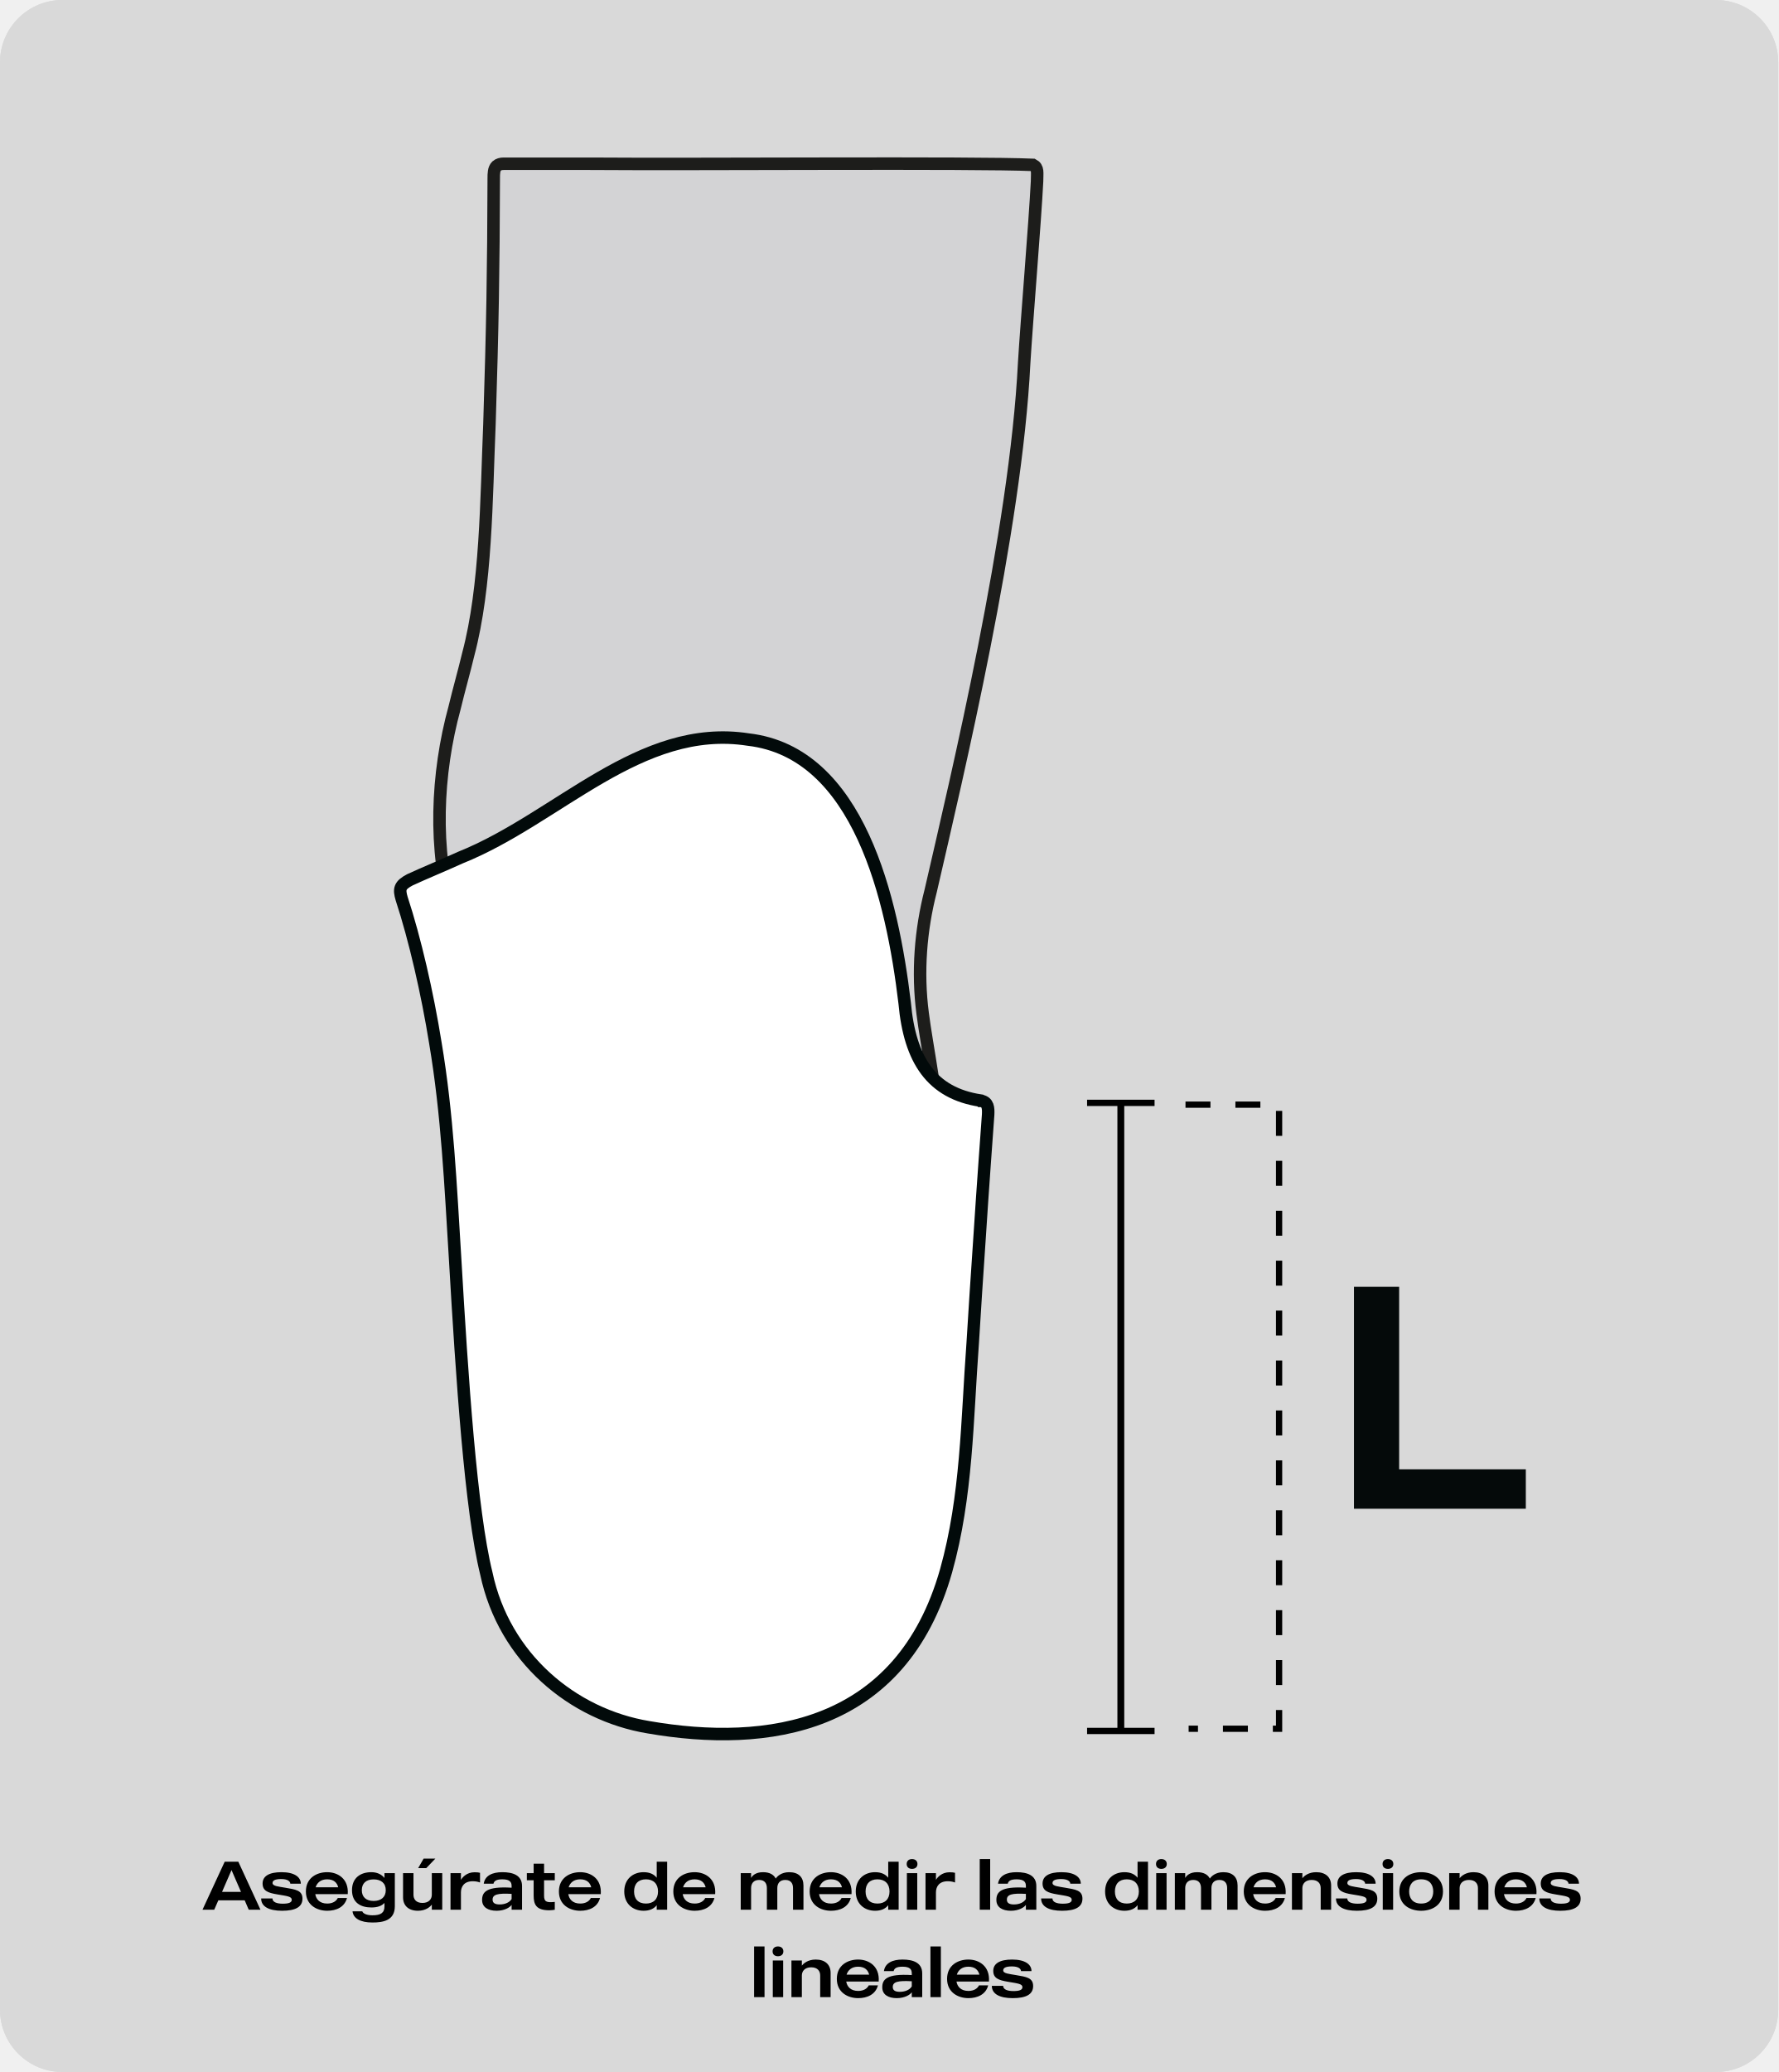
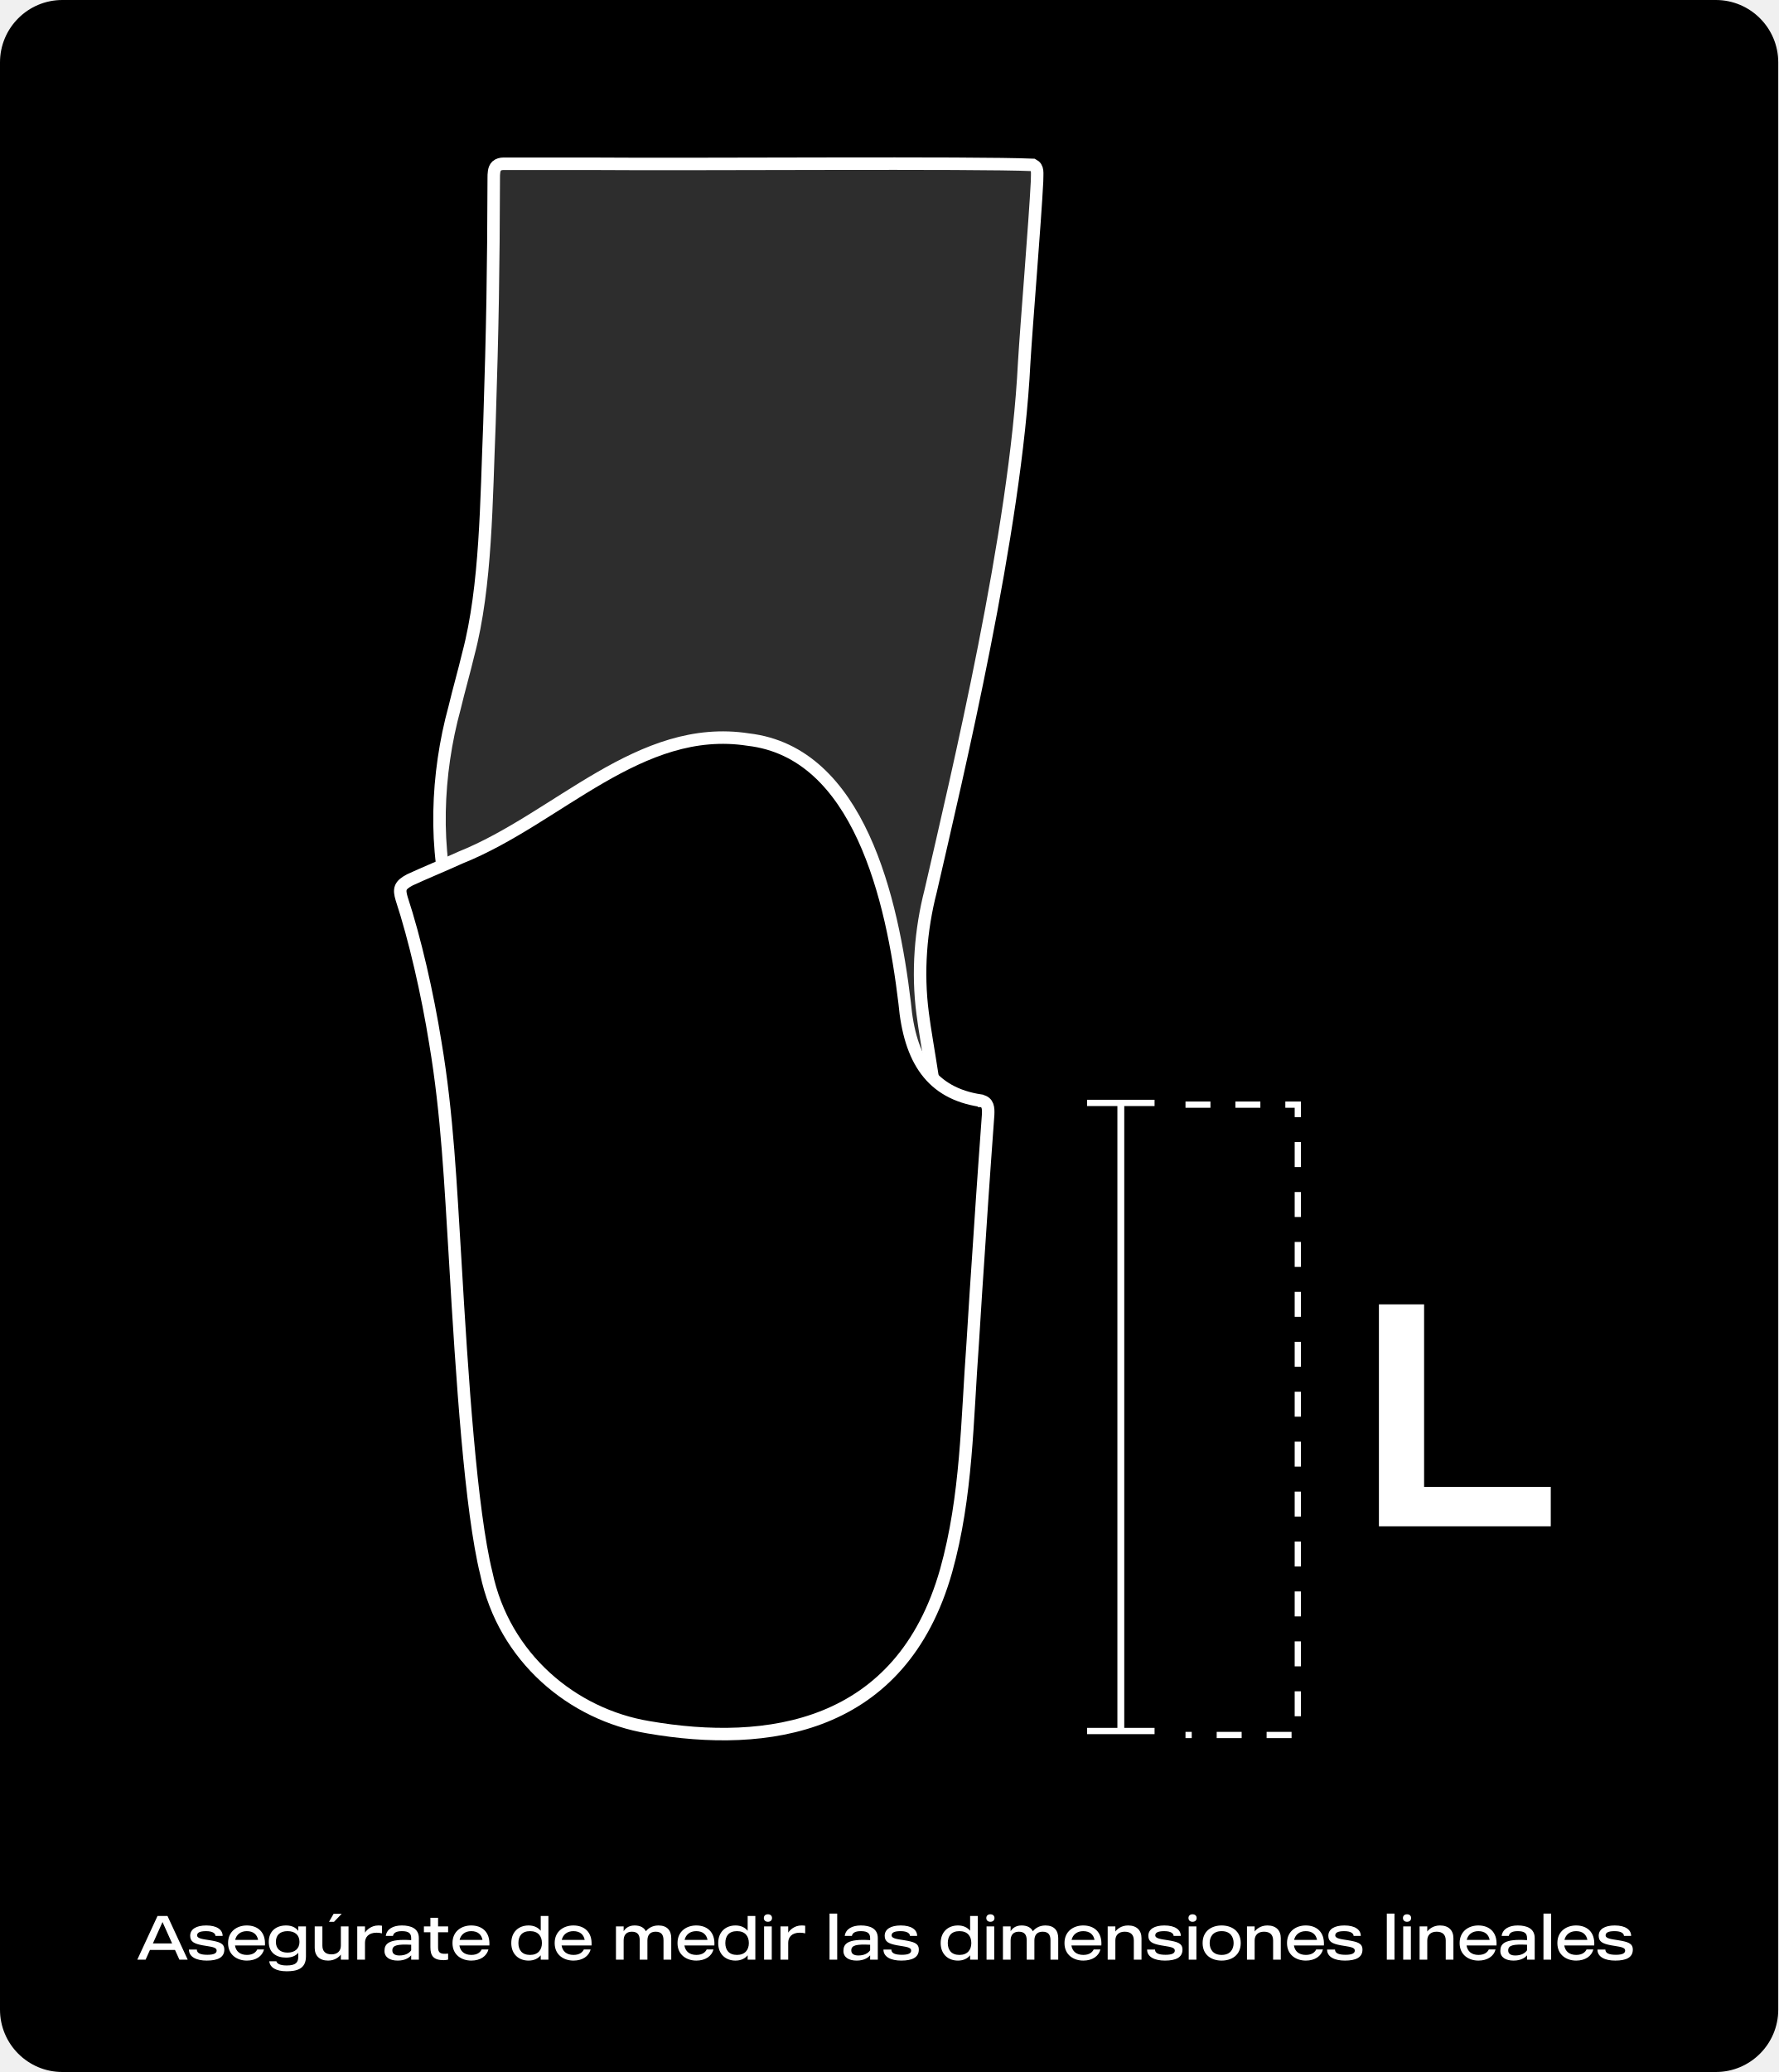
<svg xmlns="http://www.w3.org/2000/svg" width="285" height="332" viewBox="0 0 285 332" fill="none">
-   <rect width="285" height="332" rx="10" fill="#D9D9D9" />
-   <rect width="285" height="332" rx="10" fill="#D9D9D9" />
-   <path d="M39.866 306L39.217 304.493H34.993L34.333 306H32.452L36.016 298.3H38.194L41.747 306H39.866ZM35.587 303.14H38.623L37.105 299.642L35.587 303.14ZM45.704 302.469C47.354 302.755 48.476 302.876 48.476 304.229C48.476 305.571 47.332 306.165 45.209 306.165C43.141 306.165 41.854 305.516 41.854 304.196H43.669C43.669 304.779 44.362 305.032 45.319 305.032C46.265 305.032 46.76 304.856 46.76 304.405C46.76 303.877 46.034 303.811 44.472 303.547C42.921 303.294 42.085 302.964 42.085 301.798C42.085 300.621 43.13 299.983 45.11 299.983C47.178 299.983 48.212 300.753 48.212 301.831H46.529C46.529 301.457 46.1 301.083 45.088 301.083C44.175 301.083 43.68 301.27 43.68 301.721C43.68 302.227 44.659 302.282 45.704 302.469ZM55.734 303.503H50.531C50.663 304.306 51.224 305.01 52.445 305.01C53.336 305.01 53.908 304.614 54.139 304.119H55.613C55.228 305.582 53.897 306.165 52.445 306.165C50.773 306.165 49.024 305.241 49.024 303.074C49.024 300.907 50.751 299.983 52.434 299.983C54.139 299.983 55.91 301.028 55.734 303.503ZM52.434 301.127C51.389 301.127 50.806 301.699 50.586 302.403H54.205C54.029 301.699 53.534 301.127 52.434 301.127ZM61.618 300.137H63.279V305.45C63.279 307.738 61.376 308.046 59.693 308.046C57.735 308.046 56.613 307.375 56.503 306.253H58.065C58.186 306.616 58.769 306.891 59.693 306.891C61.024 306.891 61.618 306.506 61.618 305.45V304.911C61.178 305.384 60.507 305.637 59.517 305.637C57.801 305.637 56.415 304.856 56.415 302.865C56.415 300.874 57.801 299.983 59.517 299.983C60.419 299.983 61.145 300.324 61.618 300.907V300.137ZM59.88 304.592C61.09 304.592 61.827 303.965 61.827 302.865C61.827 301.754 61.09 301.138 59.88 301.138C58.681 301.138 57.988 301.765 57.988 302.865C57.988 303.965 58.681 304.592 59.88 304.592ZM66.984 306.165C65.478 306.165 64.597 305.34 64.597 304.02V300.137H66.269V303.602C66.269 304.306 66.677 304.911 67.71 304.911C68.745 304.911 69.207 304.284 69.207 303.602V300.137H70.879V306H69.207V305.175C68.954 305.527 68.239 306.165 66.984 306.165ZM67.897 297.805H69.778L68.316 299.334H67.017L67.897 297.805ZM76.064 299.994C76.449 299.994 76.735 300.027 76.933 300.082V301.622H76.878C76.669 301.534 76.273 301.435 75.767 301.435C74.381 301.435 73.875 302.304 73.875 303.217V306H72.203V300.137H73.875V301.215C74.117 300.797 74.81 299.994 76.064 299.994ZM80.51 299.983C82.194 299.983 83.668 300.467 83.668 302.194V306H81.996V305.219C81.743 305.604 80.895 306.165 79.587 306.165C78.212 306.165 77.266 305.593 77.266 304.438C77.266 303.206 77.903 302.216 81.996 302.469V302.194C81.996 301.578 81.721 301.127 80.51 301.127C79.499 301.127 79.18 301.424 79.091 301.831H77.529C77.716 300.533 78.904 299.983 80.51 299.983ZM81.996 304.284V303.459C79.773 303.338 78.948 303.547 78.948 304.383C78.948 304.933 79.356 305.153 80.082 305.153C80.984 305.153 81.688 304.801 81.996 304.284ZM88.916 301.281H87.2V303.745C87.2 304.702 87.552 304.889 88.916 304.746V306C88.696 306.033 88.432 306.088 88.047 306.088C85.935 306.088 85.528 305.175 85.528 303.712V301.281H84.439V300.137H85.528V298.619H87.2V300.137H88.916V301.281ZM96.286 303.503H91.083C91.215 304.306 91.776 305.01 92.997 305.01C93.888 305.01 94.46 304.614 94.691 304.119H96.165C95.78 305.582 94.449 306.165 92.997 306.165C91.325 306.165 89.576 305.241 89.576 303.074C89.576 300.907 91.303 299.983 92.986 299.983C94.691 299.983 96.462 301.028 96.286 303.503ZM92.986 301.127C91.941 301.127 91.358 301.699 91.138 302.403H94.757C94.581 301.699 94.086 301.127 92.986 301.127ZM105.253 298.3H106.925V306H105.253V305.274C104.824 305.824 104.142 306.165 103.152 306.165C101.447 306.165 100.05 305.065 100.05 303.074C100.05 301.083 101.447 299.983 103.152 299.983C104.142 299.983 104.824 300.324 105.253 300.874V298.3ZM103.526 305.01C104.725 305.01 105.462 304.306 105.462 303.074C105.462 301.842 104.725 301.127 103.526 301.127C102.316 301.127 101.623 301.842 101.623 303.074C101.623 304.306 102.316 305.01 103.526 305.01ZM114.623 303.503H109.42C109.552 304.306 110.113 305.01 111.334 305.01C112.225 305.01 112.797 304.614 113.028 304.119H114.502C114.117 305.582 112.786 306.165 111.334 306.165C109.662 306.165 107.913 305.241 107.913 303.074C107.913 300.907 109.64 299.983 111.323 299.983C113.028 299.983 114.799 301.028 114.623 303.503ZM111.323 301.127C110.278 301.127 109.695 301.699 109.475 302.403H113.094C112.918 301.699 112.423 301.127 111.323 301.127ZM126.483 299.983C127.99 299.983 128.771 300.797 128.771 302.117V306H127.099V302.535C127.099 301.831 126.791 301.226 125.856 301.226C124.921 301.226 124.58 301.842 124.58 302.535V306H122.908V302.535C122.908 301.831 122.6 301.226 121.665 301.226C120.73 301.226 120.378 301.853 120.378 302.535V306H118.717V300.137H120.378V300.907C120.587 300.544 121.093 299.983 122.292 299.983C123.315 299.983 123.997 300.357 124.327 301.006C124.536 300.687 125.196 299.983 126.483 299.983ZM136.473 303.503H131.27C131.402 304.306 131.963 305.01 133.184 305.01C134.075 305.01 134.647 304.614 134.878 304.119H136.352C135.967 305.582 134.636 306.165 133.184 306.165C131.512 306.165 129.763 305.241 129.763 303.074C129.763 300.907 131.49 299.983 133.173 299.983C134.878 299.983 136.649 301.028 136.473 303.503ZM133.173 301.127C132.128 301.127 131.545 301.699 131.325 302.403H134.944C134.768 301.699 134.273 301.127 133.173 301.127ZM142.356 298.3H144.028V306H142.356V305.274C141.927 305.824 141.245 306.165 140.255 306.165C138.55 306.165 137.153 305.065 137.153 303.074C137.153 301.083 138.55 299.983 140.255 299.983C141.245 299.983 141.927 300.324 142.356 300.874V298.3ZM140.629 305.01C141.828 305.01 142.565 304.306 142.565 303.074C142.565 301.842 141.828 301.127 140.629 301.127C139.419 301.127 138.726 301.842 138.726 303.074C138.726 304.306 139.419 305.01 140.629 305.01ZM145.347 306V300.137H147.008V306H145.347ZM146.172 299.455C145.666 299.455 145.314 299.169 145.314 298.674C145.314 298.168 145.666 297.882 146.172 297.882C146.678 297.882 147.041 298.168 147.041 298.674C147.041 299.169 146.678 299.455 146.172 299.455ZM152.194 299.994C152.579 299.994 152.865 300.027 153.063 300.082V301.622H153.008C152.799 301.534 152.403 301.435 151.897 301.435C150.511 301.435 150.005 302.304 150.005 303.217V306H148.333V300.137H150.005V301.215C150.247 300.797 150.94 299.994 152.194 299.994ZM157.023 297.882H158.695V306H157.023V297.882ZM162.935 299.983C164.618 299.983 166.092 300.467 166.092 302.194V306H164.42V305.219C164.167 305.604 163.32 306.165 162.011 306.165C160.636 306.165 159.69 305.593 159.69 304.438C159.69 303.206 160.328 302.216 164.42 302.469V302.194C164.42 301.578 164.145 301.127 162.935 301.127C161.923 301.127 161.604 301.424 161.516 301.831H159.954C160.141 300.533 161.329 299.983 162.935 299.983ZM164.42 304.284V303.459C162.198 303.338 161.373 303.547 161.373 304.383C161.373 304.933 161.78 305.153 162.506 305.153C163.408 305.153 164.112 304.801 164.42 304.284ZM170.711 302.469C172.361 302.755 173.483 302.876 173.483 304.229C173.483 305.571 172.339 306.165 170.216 306.165C168.148 306.165 166.861 305.516 166.861 304.196H168.676C168.676 304.779 169.369 305.032 170.326 305.032C171.272 305.032 171.767 304.856 171.767 304.405C171.767 303.877 171.041 303.811 169.479 303.547C167.928 303.294 167.092 302.964 167.092 301.798C167.092 300.621 168.137 299.983 170.117 299.983C172.185 299.983 173.219 300.753 173.219 301.831H171.536C171.536 301.457 171.107 301.083 170.095 301.083C169.182 301.083 168.687 301.27 168.687 301.721C168.687 302.227 169.666 302.282 170.711 302.469ZM182.317 298.3H183.989V306H182.317V305.274C181.888 305.824 181.206 306.165 180.216 306.165C178.511 306.165 177.114 305.065 177.114 303.074C177.114 301.083 178.511 299.983 180.216 299.983C181.206 299.983 181.888 300.324 182.317 300.874V298.3ZM180.59 305.01C181.789 305.01 182.526 304.306 182.526 303.074C182.526 301.842 181.789 301.127 180.59 301.127C179.38 301.127 178.687 301.842 178.687 303.074C178.687 304.306 179.38 305.01 180.59 305.01ZM185.307 306V300.137H186.968V306H185.307ZM186.132 299.455C185.626 299.455 185.274 299.169 185.274 298.674C185.274 298.168 185.626 297.882 186.132 297.882C186.638 297.882 187.001 298.168 187.001 298.674C187.001 299.169 186.638 299.455 186.132 299.455ZM196.06 299.983C197.567 299.983 198.348 300.797 198.348 302.117V306H196.676V302.535C196.676 301.831 196.368 301.226 195.433 301.226C194.498 301.226 194.157 301.842 194.157 302.535V306H192.485V302.535C192.485 301.831 192.177 301.226 191.242 301.226C190.307 301.226 189.955 301.853 189.955 302.535V306H188.294V300.137H189.955V300.907C190.164 300.544 190.67 299.983 191.869 299.983C192.892 299.983 193.574 300.357 193.904 301.006C194.113 300.687 194.773 299.983 196.06 299.983ZM206.05 303.503H200.847C200.979 304.306 201.54 305.01 202.761 305.01C203.652 305.01 204.224 304.614 204.455 304.119H205.929C205.544 305.582 204.213 306.165 202.761 306.165C201.089 306.165 199.34 305.241 199.34 303.074C199.34 300.907 201.067 299.983 202.75 299.983C204.455 299.983 206.226 301.028 206.05 303.503ZM202.75 301.127C201.705 301.127 201.122 301.699 200.902 302.403H204.521C204.345 301.699 203.85 301.127 202.75 301.127ZM210.954 299.983C212.461 299.983 213.341 300.797 213.341 302.117V306H211.669V302.535C211.669 301.831 211.262 301.226 210.228 301.226C209.194 301.226 208.732 301.853 208.732 302.535V306H207.06V300.137H208.732V300.962C208.985 300.61 209.7 299.983 210.954 299.983ZM217.966 302.469C219.616 302.755 220.738 302.876 220.738 304.229C220.738 305.571 219.594 306.165 217.471 306.165C215.403 306.165 214.116 305.516 214.116 304.196H215.931C215.931 304.779 216.624 305.032 217.581 305.032C218.527 305.032 219.022 304.856 219.022 304.405C219.022 303.877 218.296 303.811 216.734 303.547C215.183 303.294 214.347 302.964 214.347 301.798C214.347 300.621 215.392 299.983 217.372 299.983C219.44 299.983 220.474 300.753 220.474 301.831H218.791C218.791 301.457 218.362 301.083 217.35 301.083C216.437 301.083 215.942 301.27 215.942 301.721C215.942 302.227 216.921 302.282 217.966 302.469ZM221.616 306V300.137H223.277V306H221.616ZM222.441 299.455C221.935 299.455 221.583 299.169 221.583 298.674C221.583 298.168 221.935 297.882 222.441 297.882C222.947 297.882 223.31 298.168 223.31 298.674C223.31 299.169 222.947 299.455 222.441 299.455ZM227.77 299.983C229.486 299.983 231.268 300.863 231.268 303.074C231.268 305.285 229.486 306.165 227.77 306.165C226.065 306.165 224.272 305.285 224.272 303.074C224.272 300.863 226.065 299.983 227.77 299.983ZM227.77 305.01C229.178 305.01 229.706 304.097 229.706 303.074C229.706 302.04 229.178 301.127 227.77 301.127C226.362 301.127 225.845 302.04 225.845 303.074C225.845 304.097 226.362 305.01 227.77 305.01ZM236.156 299.983C237.663 299.983 238.543 300.797 238.543 302.117V306H236.871V302.535C236.871 301.831 236.464 301.226 235.43 301.226C234.396 301.226 233.934 301.853 233.934 302.535V306H232.262V300.137H233.934V300.962C234.187 300.61 234.902 299.983 236.156 299.983ZM246.247 303.503H241.044C241.176 304.306 241.737 305.01 242.958 305.01C243.849 305.01 244.421 304.614 244.652 304.119H246.126C245.741 305.582 244.41 306.165 242.958 306.165C241.286 306.165 239.537 305.241 239.537 303.074C239.537 300.907 241.264 299.983 242.947 299.983C244.652 299.983 246.423 301.028 246.247 303.503ZM242.947 301.127C241.902 301.127 241.319 301.699 241.099 302.403H244.718C244.542 301.699 244.047 301.127 242.947 301.127ZM250.558 302.469C252.208 302.755 253.33 302.876 253.33 304.229C253.33 305.571 252.186 306.165 250.063 306.165C247.995 306.165 246.708 305.516 246.708 304.196H248.523C248.523 304.779 249.216 305.032 250.173 305.032C251.119 305.032 251.614 304.856 251.614 304.405C251.614 303.877 250.888 303.811 249.326 303.547C247.775 303.294 246.939 302.964 246.939 301.798C246.939 300.621 247.984 299.983 249.964 299.983C252.032 299.983 253.066 300.753 253.066 301.831H251.383C251.383 301.457 250.954 301.083 249.942 301.083C249.029 301.083 248.534 301.27 248.534 301.721C248.534 302.227 249.513 302.282 250.558 302.469ZM120.86 311.882H122.532V320H120.86V311.882ZM123.857 320V314.137H125.518V320H123.857ZM124.682 313.455C124.176 313.455 123.824 313.169 123.824 312.674C123.824 312.168 124.176 311.882 124.682 311.882C125.188 311.882 125.551 312.168 125.551 312.674C125.551 313.169 125.188 313.455 124.682 313.455ZM130.737 313.983C132.244 313.983 133.124 314.797 133.124 316.117V320H131.452V316.535C131.452 315.831 131.045 315.226 130.011 315.226C128.977 315.226 128.515 315.853 128.515 316.535V320H126.843V314.137H128.515V314.962C128.768 314.61 129.483 313.983 130.737 313.983ZM140.829 317.503H135.626C135.758 318.306 136.319 319.01 137.54 319.01C138.431 319.01 139.003 318.614 139.234 318.119H140.708C140.323 319.582 138.992 320.165 137.54 320.165C135.868 320.165 134.119 319.241 134.119 317.074C134.119 314.907 135.846 313.983 137.529 313.983C139.234 313.983 141.005 315.028 140.829 317.503ZM137.529 315.127C136.484 315.127 135.901 315.699 135.681 316.403H139.3C139.124 315.699 138.629 315.127 137.529 315.127ZM144.647 313.983C146.33 313.983 147.804 314.467 147.804 316.194V320H146.132V319.219C145.879 319.604 145.032 320.165 143.723 320.165C142.348 320.165 141.402 319.593 141.402 318.438C141.402 317.206 142.04 316.216 146.132 316.469V316.194C146.132 315.578 145.857 315.127 144.647 315.127C143.635 315.127 143.316 315.424 143.228 315.831H141.666C141.853 314.533 143.041 313.983 144.647 313.983ZM146.132 318.284V317.459C143.91 317.338 143.085 317.547 143.085 318.383C143.085 318.933 143.492 319.153 144.218 319.153C145.12 319.153 145.824 318.801 146.132 318.284ZM149.122 311.882H150.794V320H149.122V311.882ZM158.499 317.503H153.296C153.428 318.306 153.989 319.01 155.21 319.01C156.101 319.01 156.673 318.614 156.904 318.119H158.378C157.993 319.582 156.662 320.165 155.21 320.165C153.538 320.165 151.789 319.241 151.789 317.074C151.789 314.907 153.516 313.983 155.199 313.983C156.904 313.983 158.675 315.028 158.499 317.503ZM155.199 315.127C154.154 315.127 153.571 315.699 153.351 316.403H156.97C156.794 315.699 156.299 315.127 155.199 315.127ZM162.81 316.469C164.46 316.755 165.582 316.876 165.582 318.229C165.582 319.571 164.438 320.165 162.315 320.165C160.247 320.165 158.96 319.516 158.96 318.196H160.775C160.775 318.779 161.468 319.032 162.425 319.032C163.371 319.032 163.866 318.856 163.866 318.405C163.866 317.877 163.14 317.811 161.578 317.547C160.027 317.294 159.191 316.964 159.191 315.798C159.191 314.621 160.236 313.983 162.216 313.983C164.284 313.983 165.318 314.753 165.318 315.831H163.635C163.635 315.457 163.206 315.083 162.194 315.083C161.281 315.083 160.786 315.27 160.786 315.721C160.786 316.227 161.765 316.282 162.81 316.469Z" fill="black" />
-   <path d="M150.259 181.611C150.671 177.996 148.472 167.241 147.876 162.39C147.005 155.754 147.555 148.98 149.159 142.756C153.375 124.404 162.816 85.046 164.145 58.135C164.512 51.957 165.887 35.481 166.208 29.074C166.208 27.655 166.437 26.877 165.566 26.42C156.171 26.008 111.487 26.374 94.531 26.237C87.748 26.237 82.707 26.237 80.736 26.237C80.278 26.237 79.911 26.328 79.59 26.603C79.132 27.06 79.132 27.838 79.132 28.571C79.086 43.353 78.949 52.094 78.445 67.929C77.94 80.011 77.94 93.97 75.053 104.816C74.366 107.7 73.541 110.537 72.853 113.42C69.966 123.947 69.416 136.258 72.578 146.555C77.161 162.115 91.597 198.041 108.508 208.934C121.387 217.766 138.802 217.812 146.593 204.22C150.305 197.538 150.534 188.568 149.801 180.513L150.351 181.611H150.259Z" fill="#D3D3D5" stroke="#1D1D1B" stroke-width="2" stroke-miterlimit="10" />
-   <path d="M244.544 241.748H217V206.188H224.241V235.432H244.544V241.748Z" fill="#050A0A" />
-   <path d="M180.185 176.715H179.086V277.308H180.185V176.715Z" fill="black" />
-   <path d="M185.043 276.85H174.228V277.856H185.043V276.85Z" fill="black" />
-   <path d="M185.043 176.211H174.228V177.218H185.043V176.211Z" fill="black" />
-   <path d="M157.133 176.347C149.342 175.157 145.813 169.894 144.989 160.695C143.018 144.174 137.702 120.559 119.92 118.499C102.551 115.799 89.444 131.131 73.816 137.401C71.203 138.59 67.766 140.009 65.704 140.97C64.054 141.84 63.917 142.435 64.375 143.991C66.483 150.398 68.499 159.139 69.783 167.148C71.707 178.59 72.212 189.894 72.945 201.747C74.045 220.74 75.466 242.067 77.94 252.09C80.782 265.636 91.781 274.744 103.926 276.757C122.945 280.052 144.439 277.078 151.634 251.678C154.979 239.733 154.979 227.559 155.896 215.202C156.217 209.894 156.583 204.356 156.95 199.001C157.592 189.07 158.142 181.839 158.371 178.59C158.417 177.537 158.371 176.622 157.271 176.393H157.179L157.133 176.347Z" fill="white" stroke="#020A0A" stroke-width="2" stroke-miterlimit="10" />
-   <path d="M190 177H205V277H190.502" stroke="black" stroke-miterlimit="9.999" stroke-dasharray="4 4" />
+   <rect width="285" height="332" rx="10" fill="black" />
+   <path d="M28.755 314L28.045 312.44H24.035L23.335 314H22.005L25.245 307H26.845L30.085 314H28.755ZM24.505 311.4H27.585L26.045 307.97L24.505 311.4ZM33.591 310.88C35.101 311.14 35.951 311.34 35.951 312.39C35.951 313.63 34.921 314.15 33.141 314.15C31.521 314.15 30.281 313.59 30.281 312.38H31.551C31.551 312.96 32.121 313.22 33.241 313.22C34.331 313.22 34.721 312.95 34.721 312.55C34.721 311.96 33.831 311.95 32.471 311.7C31.091 311.44 30.481 311.12 30.481 310.17C30.481 309.1 31.481 308.52 33.051 308.52C34.761 308.52 35.681 309.2 35.681 310.19H34.531C34.531 309.85 34.171 309.43 33.031 309.43C31.961 309.43 31.591 309.7 31.591 310.11C31.591 310.65 32.641 310.72 33.591 310.88ZM39.553 308.52C41.243 308.52 42.603 309.52 42.463 311.73H37.663C37.803 312.64 38.453 313.24 39.573 313.24C40.613 313.24 41.053 312.74 41.233 312.36H42.313C42.043 313.45 41.003 314.15 39.573 314.15C38.053 314.15 36.553 313.28 36.553 311.34C36.553 309.43 38.023 308.52 39.553 308.52ZM37.693 310.83H41.363C41.203 309.99 40.623 309.43 39.553 309.43C38.563 309.43 37.883 309.99 37.693 310.83ZM47.806 308.67H49.036V313.49C49.036 315.55 47.466 315.86 45.936 315.86C44.266 315.86 43.266 315.27 43.156 314.26H44.296C44.376 314.58 44.776 314.93 45.936 314.93C47.426 314.93 47.806 314.45 47.806 313.49V312.9C47.416 313.37 46.786 313.67 45.846 313.67C44.296 313.67 43.076 312.9 43.076 311.15C43.076 309.39 44.296 308.52 45.846 308.52C46.786 308.52 47.416 308.87 47.806 309.39V308.67ZM46.086 312.87C47.236 312.87 47.996 312.25 47.996 311.15C47.996 310.04 47.256 309.43 46.086 309.43C44.926 309.43 44.216 310.02 44.216 311.15C44.216 312.27 44.936 312.87 46.086 312.87ZM54.629 308.67H55.859V314H54.629V313.18C54.379 313.53 53.699 314.15 52.589 314.15C51.199 314.15 50.439 313.36 50.439 312.12V308.67H51.669V311.75C51.669 312.65 52.159 313.15 53.129 313.15C54.099 313.15 54.629 312.59 54.629 311.75V308.67ZM53.469 306.65H54.769L53.529 307.94H52.729L53.469 306.65ZM60.626 308.52C60.866 308.52 61.006 308.53 61.216 308.56V309.78H61.176C60.966 309.72 60.696 309.68 60.356 309.68C59.006 309.68 58.496 310.46 58.496 311.29V314H57.256V308.67H58.496V309.67C58.736 309.28 59.476 308.52 60.626 308.52ZM64.411 308.52C65.881 308.52 67.131 309.01 67.131 310.54V314H65.901V313.31C65.641 313.61 65.001 314.15 63.751 314.15C62.471 314.15 61.621 313.62 61.621 312.6C61.621 311.5 62.221 310.63 65.901 310.87V310.54C65.901 309.8 65.521 309.43 64.411 309.43C63.461 309.43 63.071 309.74 62.981 310.19H61.831C61.991 309.07 63.031 308.52 64.411 308.52ZM65.901 312.5V311.61C63.681 311.5 62.881 311.69 62.881 312.52C62.881 313.06 63.301 313.33 64.011 313.33C64.951 313.33 65.571 312.98 65.901 312.5ZM71.82 309.61H70.21V312.01C70.21 312.91 70.57 313.16 71.82 313.03V313.99C71.64 314.04 71.37 314.08 71.12 314.08C69.5 314.08 68.98 313.42 68.98 312.01V309.61H67.94V308.67H68.98V307.29H70.21V308.67H71.82V309.61ZM75.52 308.52C77.21 308.52 78.57 309.52 78.43 311.73H73.63C73.77 312.64 74.42 313.24 75.54 313.24C76.58 313.24 77.02 312.74 77.2 312.36H78.28C78.01 313.45 76.97 314.15 75.54 314.15C74.02 314.15 72.52 313.28 72.52 311.34C72.52 309.43 73.99 308.52 75.52 308.52ZM73.66 310.83H77.33C77.17 309.99 76.59 309.43 75.52 309.43C74.53 309.43 73.85 309.99 73.66 310.83ZM86.664 307H87.894V314H86.664V313.3C86.244 313.81 85.604 314.15 84.714 314.15C83.154 314.15 81.944 313.14 81.944 311.34C81.944 309.53 83.154 308.52 84.714 308.52C85.604 308.52 86.244 308.86 86.664 309.37V307ZM84.954 313.24C86.224 313.24 86.854 312.44 86.854 311.34C86.854 310.23 86.244 309.43 84.954 309.43C83.654 309.43 83.084 310.21 83.084 311.34C83.084 312.46 83.674 313.24 84.954 313.24ZM91.897 308.52C93.587 308.52 94.947 309.52 94.807 311.73H90.007C90.147 312.64 90.797 313.24 91.917 313.24C92.957 313.24 93.397 312.74 93.577 312.36H94.657C94.387 313.45 93.347 314.15 91.917 314.15C90.397 314.15 88.897 313.28 88.897 311.34C88.897 309.43 90.367 308.52 91.897 308.52ZM90.037 310.83H93.707C93.547 309.99 92.967 309.43 91.897 309.43C90.907 309.43 90.227 309.99 90.037 310.83ZM105.521 308.52C106.911 308.52 107.581 309.31 107.581 310.55V314H106.341V310.92C106.341 310.02 106.011 309.52 105.071 309.52C104.141 309.52 103.761 310.12 103.761 310.92V314H102.531V310.92C102.531 310.02 102.191 309.52 101.261 309.52C100.331 309.52 99.951 310.12 99.951 310.92V314H98.721V308.67H99.951V309.45C100.151 309.1 100.661 308.52 101.701 308.52C102.621 308.52 103.221 308.86 103.521 309.45C103.791 309.09 104.451 308.52 105.521 308.52ZM111.584 308.52C113.274 308.52 114.634 309.52 114.494 311.73H109.694C109.834 312.64 110.484 313.24 111.604 313.24C112.644 313.24 113.084 312.74 113.264 312.36H114.344C114.074 313.45 113.034 314.15 111.604 314.15C110.084 314.15 108.584 313.28 108.584 311.34C108.584 309.43 110.054 308.52 111.584 308.52ZM109.724 310.83H113.394C113.234 309.99 112.654 309.43 111.584 309.43C110.594 309.43 109.914 309.99 109.724 310.83ZM119.828 307H121.058V314H119.828V313.3C119.408 313.81 118.768 314.15 117.878 314.15C116.318 314.15 115.108 313.14 115.108 311.34C115.108 309.53 116.318 308.52 117.878 308.52C118.768 308.52 119.408 308.86 119.828 309.37V307ZM118.118 313.24C119.388 313.24 120.018 312.44 120.018 311.34C120.018 310.23 119.408 309.43 118.118 309.43C116.818 309.43 116.248 310.21 116.248 311.34C116.248 312.46 116.838 313.24 118.118 313.24ZM122.461 314V308.67H123.691V314H122.461ZM123.071 307.93C122.691 307.93 122.421 307.71 122.421 307.33C122.421 306.95 122.691 306.73 123.071 306.73C123.461 306.73 123.731 306.95 123.731 307.33C123.731 307.71 123.461 307.93 123.071 307.93ZM128.458 308.52C128.698 308.52 128.838 308.53 129.048 308.56V309.78H129.008C128.798 309.72 128.528 309.68 128.188 309.68C126.838 309.68 126.328 310.46 126.328 311.29V314H125.088V308.67H126.328V309.67C126.568 309.28 127.308 308.52 128.458 308.52ZM132.949 306.62H134.179V314H132.949V306.62ZM137.966 308.52C139.436 308.52 140.686 309.01 140.686 310.54V314H139.456V313.31C139.196 313.61 138.556 314.15 137.306 314.15C136.026 314.15 135.176 313.62 135.176 312.6C135.176 311.5 135.776 310.63 139.456 310.87V310.54C139.456 309.8 139.076 309.43 137.966 309.43C137.016 309.43 136.626 309.74 136.536 310.19H135.386C135.546 309.07 136.586 308.52 137.966 308.52ZM139.456 312.5V311.61C137.236 311.5 136.436 311.69 136.436 312.52C136.436 313.06 136.856 313.33 137.566 313.33C138.506 313.33 139.126 312.98 139.456 312.5ZM144.9 310.88C146.41 311.14 147.26 311.34 147.26 312.39C147.26 313.63 146.23 314.15 144.45 314.15C142.83 314.15 141.59 313.59 141.59 312.38H142.86C142.86 312.96 143.43 313.22 144.55 313.22C145.64 313.22 146.03 312.95 146.03 312.55C146.03 311.96 145.14 311.95 143.78 311.7C142.4 311.44 141.79 311.12 141.79 310.17C141.79 309.1 142.79 308.52 144.36 308.52C146.07 308.52 146.99 309.2 146.99 310.19H145.84C145.84 309.85 145.48 309.43 144.34 309.43C143.27 309.43 142.9 309.7 142.9 310.11C142.9 310.65 143.95 310.72 144.9 310.88ZM155.482 307H156.712V314H155.482V313.3C155.062 313.81 154.422 314.15 153.532 314.15C151.972 314.15 150.762 313.14 150.762 311.34C150.762 309.53 151.972 308.52 153.532 308.52C154.422 308.52 155.062 308.86 155.482 309.37V307ZM153.772 313.24C155.042 313.24 155.672 312.44 155.672 311.34C155.672 310.23 155.062 309.43 153.772 309.43C152.472 309.43 151.902 310.21 151.902 311.34C151.902 312.46 152.492 313.24 153.772 313.24ZM158.115 314V308.67H159.345V314H158.115ZM158.725 307.93C158.345 307.93 158.075 307.71 158.075 307.33C158.075 306.95 158.345 306.73 158.725 306.73C159.115 306.73 159.385 306.95 159.385 307.33C159.385 307.71 159.115 307.93 158.725 307.93ZM167.542 308.52C168.932 308.52 169.602 309.31 169.602 310.55V314H168.362V310.92C168.362 310.02 168.032 309.52 167.092 309.52C166.162 309.52 165.782 310.12 165.782 310.92V314H164.552V310.92C164.552 310.02 164.212 309.52 163.282 309.52C162.352 309.52 161.972 310.12 161.972 310.92V314H160.742V308.67H161.972V309.45C162.172 309.1 162.682 308.52 163.722 308.52C164.642 308.52 165.242 308.86 165.542 309.45C165.812 309.09 166.472 308.52 167.542 308.52ZM173.606 308.52C175.296 308.52 176.656 309.52 176.516 311.73H171.716C171.856 312.64 172.506 313.24 173.626 313.24C174.666 313.24 175.106 312.74 175.286 312.36H176.366C176.096 313.45 175.056 314.15 173.626 314.15C172.106 314.15 170.606 313.28 170.606 311.34C170.606 309.43 172.076 308.52 173.606 308.52ZM171.746 310.83H175.416C175.256 309.99 174.676 309.43 173.606 309.43C172.616 309.43 171.936 309.99 171.746 310.83ZM180.799 308.52C182.189 308.52 182.949 309.31 182.949 310.55V314H181.719V310.92C181.719 310.02 181.229 309.52 180.259 309.52C179.289 309.52 178.759 310.08 178.759 310.92V314H177.529V308.67H178.759V309.49C179.009 309.14 179.689 308.52 180.799 308.52ZM187.156 310.88C188.666 311.14 189.516 311.34 189.516 312.39C189.516 313.63 188.486 314.15 186.706 314.15C185.086 314.15 183.846 313.59 183.846 312.38H185.116C185.116 312.96 185.686 313.22 186.806 313.22C187.896 313.22 188.286 312.95 188.286 312.55C188.286 311.96 187.396 311.95 186.036 311.7C184.656 311.44 184.046 311.12 184.046 310.17C184.046 309.1 185.046 308.52 186.616 308.52C188.326 308.52 189.246 309.2 189.246 310.19H188.096C188.096 309.85 187.736 309.43 186.596 309.43C185.526 309.43 185.156 309.7 185.156 310.11C185.156 310.65 186.206 310.72 187.156 310.88ZM190.517 314V308.67H191.747V314H190.517ZM191.127 307.93C190.747 307.93 190.477 307.71 190.477 307.33C190.477 306.95 190.747 306.73 191.127 306.73C191.517 306.73 191.787 306.95 191.787 307.33C191.787 307.71 191.517 307.93 191.127 307.93ZM195.794 308.52C197.354 308.52 198.854 309.37 198.854 311.34C198.854 313.31 197.354 314.15 195.794 314.15C194.234 314.15 192.744 313.31 192.744 311.34C192.744 309.37 194.234 308.52 195.794 308.52ZM195.794 313.24C197.224 313.24 197.714 312.27 197.714 311.34C197.714 310.4 197.224 309.43 195.794 309.43C194.364 309.43 193.874 310.4 193.874 311.34C193.874 312.27 194.364 313.24 195.794 313.24ZM203.123 308.52C204.513 308.52 205.273 309.31 205.273 310.55V314H204.043V310.92C204.043 310.02 203.553 309.52 202.583 309.52C201.613 309.52 201.083 310.08 201.083 310.92V314H199.853V308.67H201.083V309.49C201.333 309.14 202.013 308.52 203.123 308.52ZM209.27 308.52C210.96 308.52 212.32 309.52 212.18 311.73H207.38C207.52 312.64 208.17 313.24 209.29 313.24C210.33 313.24 210.77 312.74 210.95 312.36H212.03C211.76 313.45 210.72 314.15 209.29 314.15C207.77 314.15 206.27 313.28 206.27 311.34C206.27 309.43 207.74 308.52 209.27 308.52ZM207.41 310.83H211.08C210.92 309.99 210.34 309.43 209.27 309.43C208.28 309.43 207.6 309.99 207.41 310.83ZM216.003 310.88C217.513 311.14 218.363 311.34 218.363 312.39C218.363 313.63 217.333 314.15 215.553 314.15C213.933 314.15 212.693 313.59 212.693 312.38H213.963C213.963 312.96 214.533 313.22 215.653 313.22C216.743 313.22 217.133 312.95 217.133 312.55C217.133 311.96 216.243 311.95 214.883 311.7C213.503 311.44 212.893 311.12 212.893 310.17C212.893 309.1 213.893 308.52 215.463 308.52C217.173 308.52 218.093 309.2 218.093 310.19H216.943C216.943 309.85 216.583 309.43 215.443 309.43C214.373 309.43 214.003 309.7 214.003 310.11C214.003 310.65 215.053 310.72 216.003 310.88ZM222.265 306.62H223.495V314H222.265V306.62ZM224.892 314V308.67H226.122V314H224.892ZM225.502 307.93C225.122 307.93 224.852 307.71 224.852 307.33C224.852 306.95 225.122 306.73 225.502 306.73C225.892 306.73 226.162 306.95 226.162 307.33C226.162 307.71 225.892 307.93 225.502 307.93ZM230.789 308.52C232.179 308.52 232.939 309.31 232.939 310.55V314H231.709V310.92C231.709 310.02 231.219 309.52 230.249 309.52C229.279 309.52 228.749 310.08 228.749 310.92V314H227.519V308.67H228.749V309.49C228.999 309.14 229.679 308.52 230.789 308.52ZM236.936 308.52C238.626 308.52 239.986 309.52 239.846 311.73H235.046C235.186 312.64 235.836 313.24 236.956 313.24C237.996 313.24 238.436 312.74 238.616 312.36H239.696C239.426 313.45 238.386 314.15 236.956 314.15C235.436 314.15 233.936 313.28 233.936 311.34C233.936 309.43 235.406 308.52 236.936 308.52ZM235.076 310.83H238.746C238.586 309.99 238.006 309.43 236.936 309.43C235.946 309.43 235.266 309.99 235.076 310.83ZM243.249 308.52C244.719 308.52 245.969 309.01 245.969 310.54V314H244.739V313.31C244.479 313.61 243.839 314.15 242.589 314.15C241.309 314.15 240.459 313.62 240.459 312.6C240.459 311.5 241.059 310.63 244.739 310.87V310.54C244.739 309.8 244.359 309.43 243.249 309.43C242.299 309.43 241.909 309.74 241.819 310.19H240.669C240.829 309.07 241.869 308.52 243.249 308.52ZM244.739 312.5V311.61C242.519 311.5 241.719 311.69 241.719 312.52C241.719 313.06 242.139 313.33 242.849 313.33C243.789 313.33 244.409 312.98 244.739 312.5ZM247.373 306.62H248.603V314H247.373V306.62ZM252.6 308.52C254.29 308.52 255.65 309.52 255.51 311.73H250.71C250.85 312.64 251.5 313.24 252.62 313.24C253.66 313.24 254.1 312.74 254.28 312.36H255.36C255.09 313.45 254.05 314.15 252.62 314.15C251.1 314.15 249.6 313.28 249.6 311.34C249.6 309.43 251.07 308.52 252.6 308.52ZM250.74 310.83H254.41C254.25 309.99 253.67 309.43 252.6 309.43C251.61 309.43 250.93 309.99 250.74 310.83ZM259.333 310.88C260.843 311.14 261.693 311.34 261.693 312.39C261.693 313.63 260.663 314.15 258.883 314.15C257.263 314.15 256.023 313.59 256.023 312.38H257.293C257.293 312.96 257.863 313.22 258.983 313.22C260.073 313.22 260.463 312.95 260.463 312.55C260.463 311.96 259.573 311.95 258.213 311.7C256.833 311.44 256.223 311.12 256.223 310.17C256.223 309.1 257.223 308.52 258.793 308.52C260.503 308.52 261.423 309.2 261.423 310.19H260.273C260.273 309.85 259.913 309.43 258.773 309.43C257.703 309.43 257.333 309.7 257.333 310.11C257.333 310.65 258.383 310.72 259.333 310.88Z" fill="white" />
+   <path d="M150.259 181.613C150.671 177.998 148.471 167.243 147.876 162.392C147.005 155.756 147.555 148.982 149.159 142.758C153.375 124.406 162.816 85.048 164.145 58.137C164.512 51.959 165.887 35.483 166.207 29.076C166.207 27.657 166.436 26.879 165.566 26.422C156.171 26.01 111.487 26.376 94.53 26.239C87.748 26.239 82.706 26.239 80.736 26.239C80.277 26.239 79.911 26.33 79.59 26.605C79.132 27.062 79.132 27.84 79.132 28.573C79.086 43.355 78.948 52.096 78.444 67.931C77.94 80.013 77.94 93.972 75.053 104.818C74.365 107.702 73.54 110.539 72.853 113.422C69.966 123.949 69.416 136.259 72.578 146.557C77.161 162.117 91.597 198.043 108.508 208.936C121.386 217.768 138.801 217.814 146.592 204.222C150.305 197.54 150.534 188.57 149.8 180.515L150.35 181.613H150.259Z" fill="#2D2D2D" stroke="white" stroke-width="2" stroke-miterlimit="10" />
+   <path d="M248.543 244.56H221V209H228.241V238.244H248.543V244.56Z" fill="white" />
+   <path d="M180.185 176.719H179.085V277.312H180.185V176.719Z" fill="white" />
+   <path d="M185.043 276.859H174.228V277.866H185.043V276.859Z" fill="white" />
+   <path d="M185.043 176.219H174.228V177.226H185.043V176.219Z" fill="white" />
+   <path d="M157.134 176.351C149.343 175.161 145.814 169.898 144.989 160.699C143.019 144.178 137.702 120.563 119.921 118.503C102.551 115.803 89.444 131.135 73.816 137.404C71.204 138.594 67.767 140.013 65.705 140.974C64.055 141.844 63.917 142.439 64.376 143.995C66.484 150.402 68.5 159.143 69.783 167.152C71.708 178.594 72.212 189.898 72.946 201.751C74.046 220.744 75.466 242.071 77.941 252.093C80.782 265.64 91.781 274.748 103.926 276.761C122.945 280.056 144.439 277.082 151.635 251.682C154.98 239.737 154.98 227.563 155.897 215.206C156.217 209.897 156.584 204.36 156.951 199.005C157.592 189.074 158.142 181.843 158.371 178.594C158.417 177.541 158.371 176.626 157.272 176.397H157.18L157.134 176.351Z" fill="black" stroke="white" stroke-width="2" stroke-miterlimit="10" />
+   <path d="M190 177H208V278H190" stroke="white" stroke-miterlimit="10" stroke-dasharray="4 4" />
</svg>
